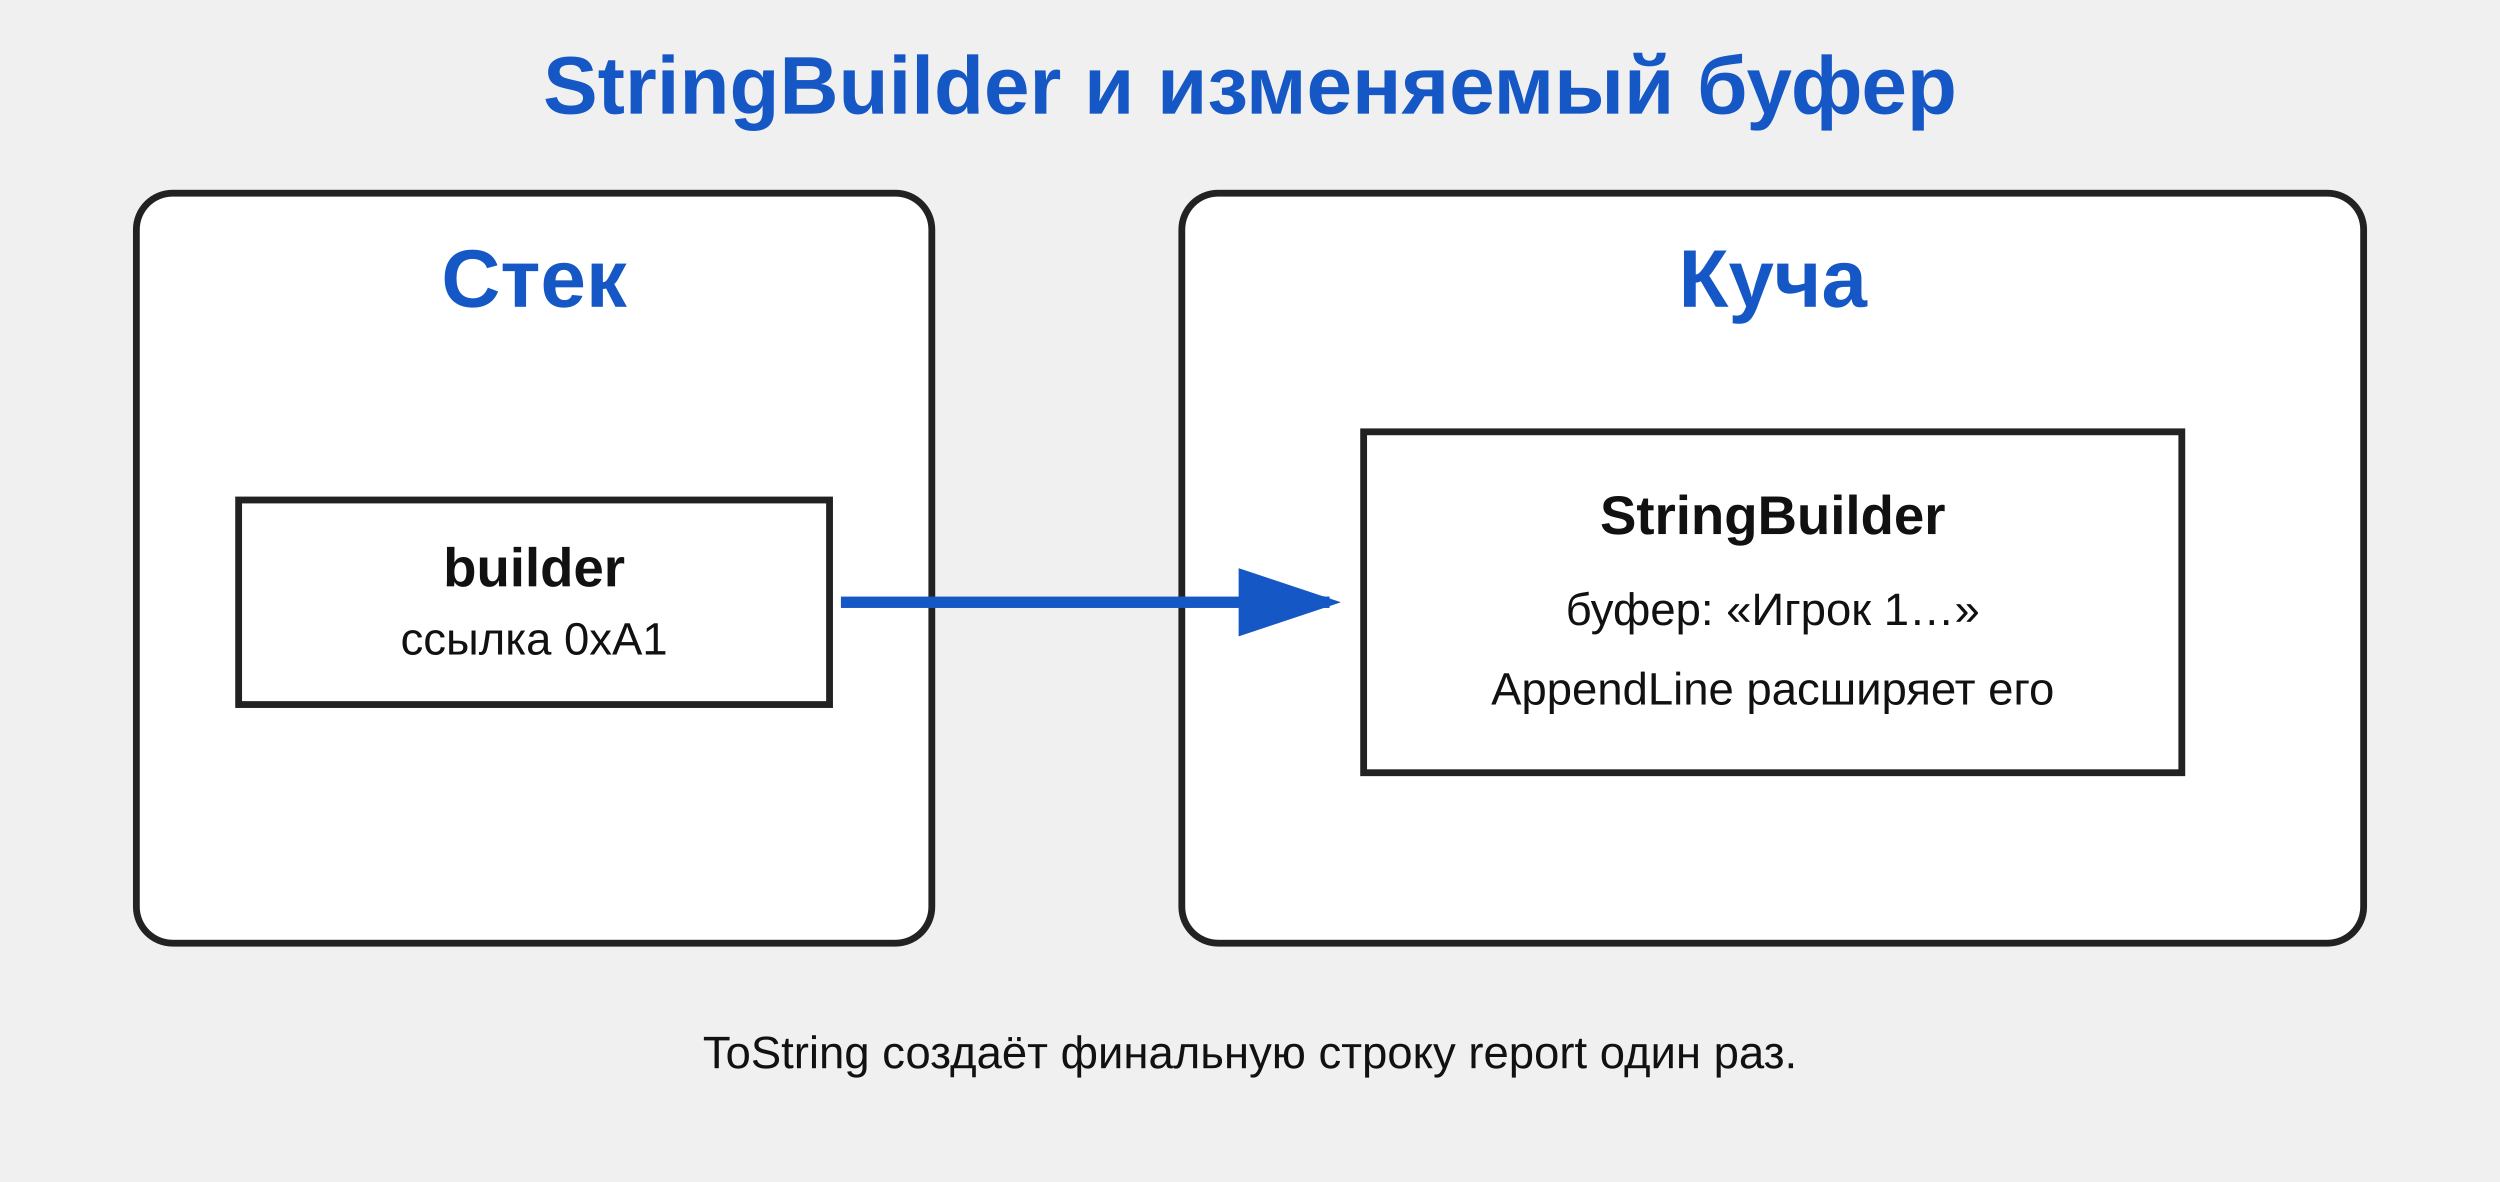
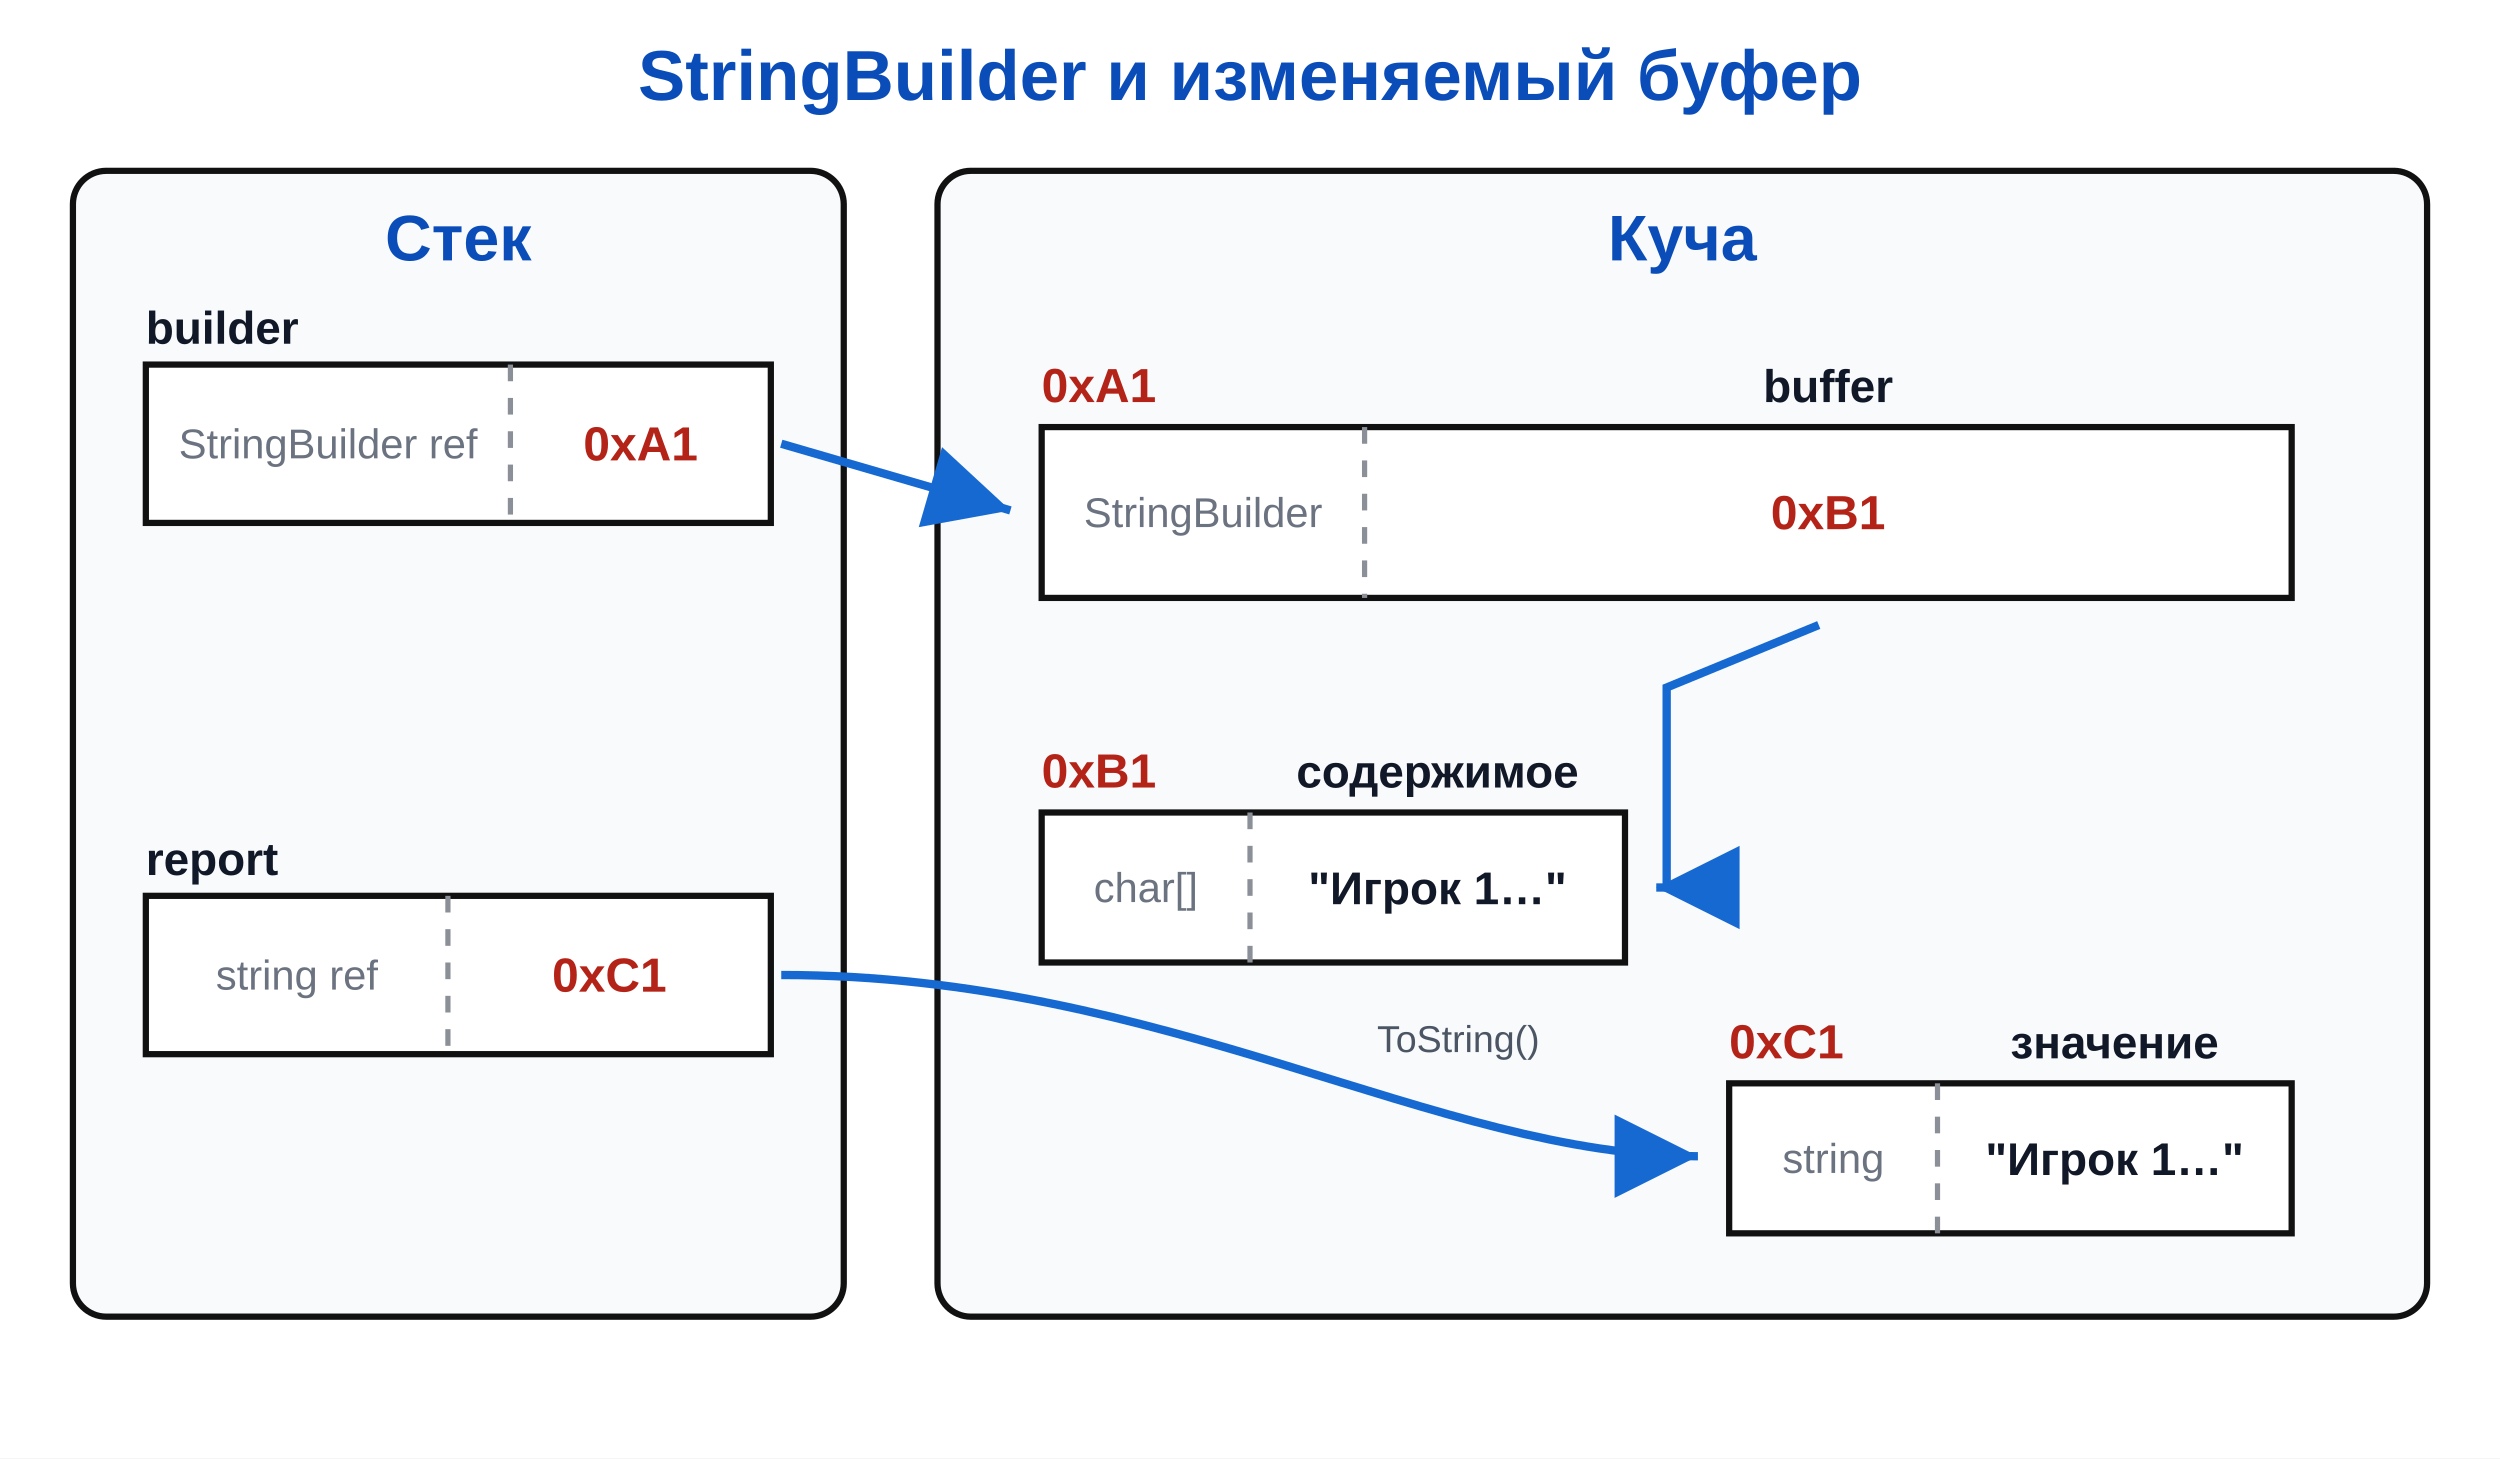
- <svg xmlns="http://www.w3.org/2000/svg" width="1100" height="520" viewBox="0 0 1100 520">
-   <style>text{font-family:Arial,sans-serif;fill:#111}.title{font-size:36px;font-weight:700;fill:#1457c5}.label{font-size:24px;font-weight:700}.small{font-size:20px}.box{fill:#fff;stroke:#222;stroke-width:3}</style>
-   <text x="550" y="50" text-anchor="middle" class="title">StringBuilder и изменяемый буфер</text>
-   <rect x="60" y="85" width="350" height="330" rx="16" class="box" />
-   <rect x="520" y="85" width="520" height="330" rx="16" class="box" />
-   <text x="235" y="135" text-anchor="middle" class="title">Стек</text>
-   <text x="780" y="135" text-anchor="middle" class="title">Куча</text>
-   <rect x="105" y="220" width="260" height="90" class="box" />
-   <text x="235" y="258" text-anchor="middle" class="label">builder</text>
-   <text x="235" y="288" text-anchor="middle" class="small">ссылка 0xA1</text>
-   <rect x="600" y="190" width="360" height="150" class="box" />
-   <text x="780" y="235" text-anchor="middle" class="label">StringBuilder</text>
-   <text x="780" y="275" text-anchor="middle" class="small">буфер: «Игрок 1…»</text>
-   <text x="780" y="310" text-anchor="middle" class="small">AppendLine расширяет его</text>
-   <path d="M370 265h215" stroke="#1457c5" stroke-width="5" marker-end="url(#a)" />
-   <text x="550" y="470" text-anchor="middle" class="small">ToString создаёт финальную строку report один раз.</text>
+ <svg xmlns="http://www.w3.org/2000/svg" width="1200" height="700" viewBox="0 0 1200 700">
  <defs>
-     <marker id="a" markerWidth="10" markerHeight="10" refX="8" refY="3" orient="auto">
-       <path d="M0,0 L9,3 L0,6 z" fill="#1457c5" />
+     <marker id="arrow" markerWidth="12" markerHeight="12" refX="10" refY="5" orient="auto">
+       <path d="M0,0 L10,5 L0,10 z" fill="#1769d2" />
    </marker>
  </defs>
+   <style>
+     text{font-family:Arial,'Segoe UI',sans-serif;fill:#111827} .title{font-size:34px;font-weight:700;fill:#0b4db8} .panel-title{font-size:31px;font-weight:700;fill:#0b4db8} .name{font-size:22px;font-weight:600} .type{font-size:20px;fill:#6b7280} .value{font-size:22px;font-weight:600} .compact{font-size:16px;font-weight:600} .address{font-size:23px;font-weight:700;fill:#b42318} .small{font-size:18px;fill:#4b5563} .object-title{font-size:22px;font-weight:700} .box{fill:white;stroke:#111111;stroke-width:3} .panel{fill:#f8fafc;stroke:#111111;stroke-width:3} .divider{stroke:#8b8f97;stroke-width:2.5;stroke-dasharray:8 8} .line{stroke:#111111;stroke-width:3} .arrow{fill:none;stroke:#1769d2;stroke-width:4}
+   </style>
+   <rect width="100%" height="100%" fill="white" />
+   <text x="600" y="48" class="title" text-anchor="middle">StringBuilder и изменяемый буфер</text>
+   <rect x="35" y="82" width="370" height="550" rx="16" class="panel" />
+   <text x="220" y="125" class="panel-title" text-anchor="middle">Стек</text>
+   <rect x="450" y="82" width="715" height="550" rx="16" class="panel" />
+   <text x="807.5" y="125" class="panel-title" text-anchor="middle">Куча</text>
+   <text x="70" y="165" class="name" text-anchor="start">builder</text>
+   <rect x="70" y="175" width="300" height="76" rx="0" class="box" />
+   <line x1="245" y1="175" x2="245" y2="251" class="divider" />
+   <text x="157.5" y="220" class="type" text-anchor="middle">StringBuilder ref</text>
+   <text x="307.5" y="221" class="address" text-anchor="middle">0xA1</text>
+   <text x="70" y="420" class="name" text-anchor="start">report</text>
+   <rect x="70" y="430" width="300" height="76" rx="0" class="box" />
+   <line x1="215" y1="430" x2="215" y2="506" class="divider" />
+   <text x="142.5" y="475" class="type" text-anchor="middle">string ref</text>
+   <text x="292.5" y="476" class="address" text-anchor="middle">0xC1</text>
+   <text x="500" y="193" class="address" text-anchor="start">0xA1</text>
+   <text x="877.5" y="193" class="name" text-anchor="middle">buffer</text>
+   <rect x="500" y="205" width="600" height="82" rx="0" class="box" />
+   <line x1="655" y1="205" x2="655" y2="287" class="divider" />
+   <text x="577.5" y="253" class="type" text-anchor="middle">StringBuilder</text>
+   <text x="877.5" y="254" class="address" text-anchor="middle">0xB1</text>
+   <text x="500" y="378" class="address" text-anchor="start">0xB1</text>
+   <text x="690" y="378" class="name" text-anchor="middle">содержимое</text>
+   <rect x="500" y="390" width="280" height="72" rx="0" class="box" />
+   <line x1="600" y1="390" x2="600" y2="462" class="divider" />
+   <text x="550" y="433" class="type" text-anchor="middle">char[]</text>
+   <text x="690" y="434" class="value" text-anchor="middle">"Игрок 1…"</text>
+   <text x="830" y="508" class="address" text-anchor="start">0xC1</text>
+   <text x="1015" y="508" class="name" text-anchor="middle">значение</text>
+   <rect x="830" y="520" width="270" height="72" rx="0" class="box" />
+   <line x1="930" y1="520" x2="930" y2="592" class="divider" />
+   <text x="880" y="563" class="type" text-anchor="middle">string</text>
+   <text x="1015" y="564" class="value" text-anchor="middle">"Игрок 1…"</text>
+   <path d="M375 213 L485 245" class="arrow" marker-end="url(#arrow)" />
+   <path d="M873 300 L800 330 L800 426 L795 426" class="arrow" marker-end="url(#arrow)" />
+   <path d="M375 468 C560 468 690 555 815 555" class="arrow" marker-end="url(#arrow)" />
+   <text x="700" y="505" class="small" text-anchor="middle">ToString()</text>
</svg>
